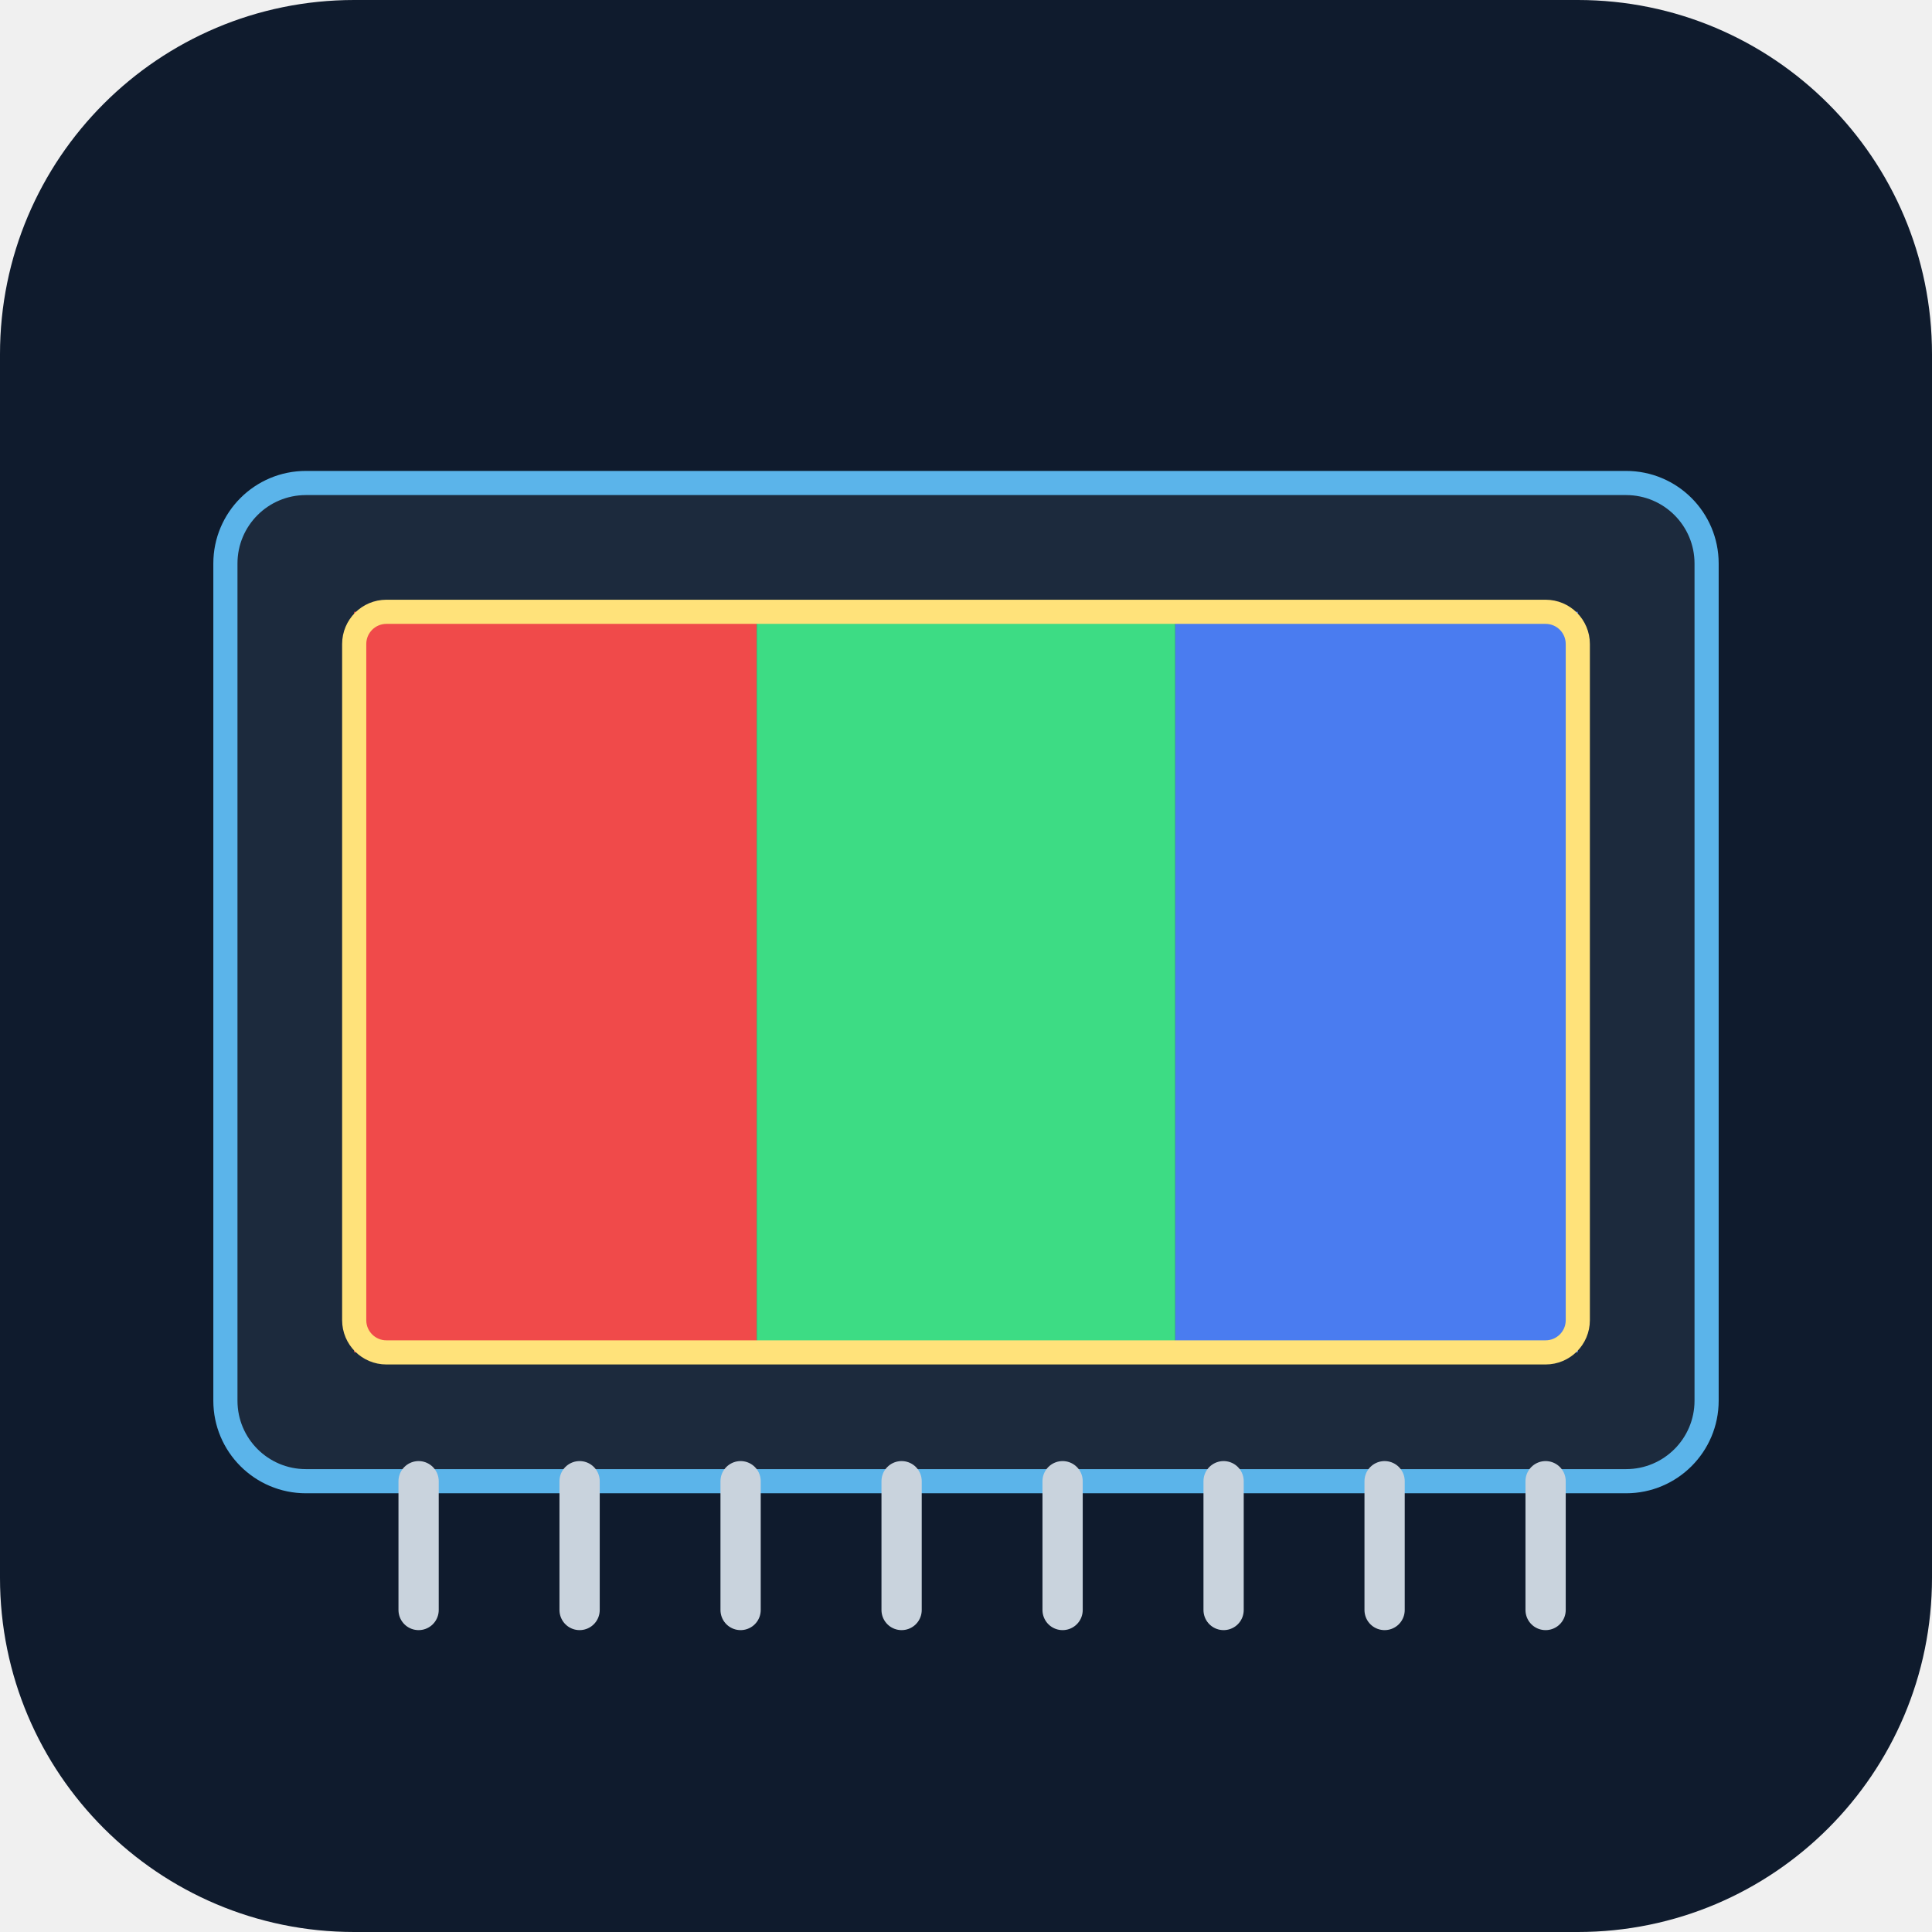
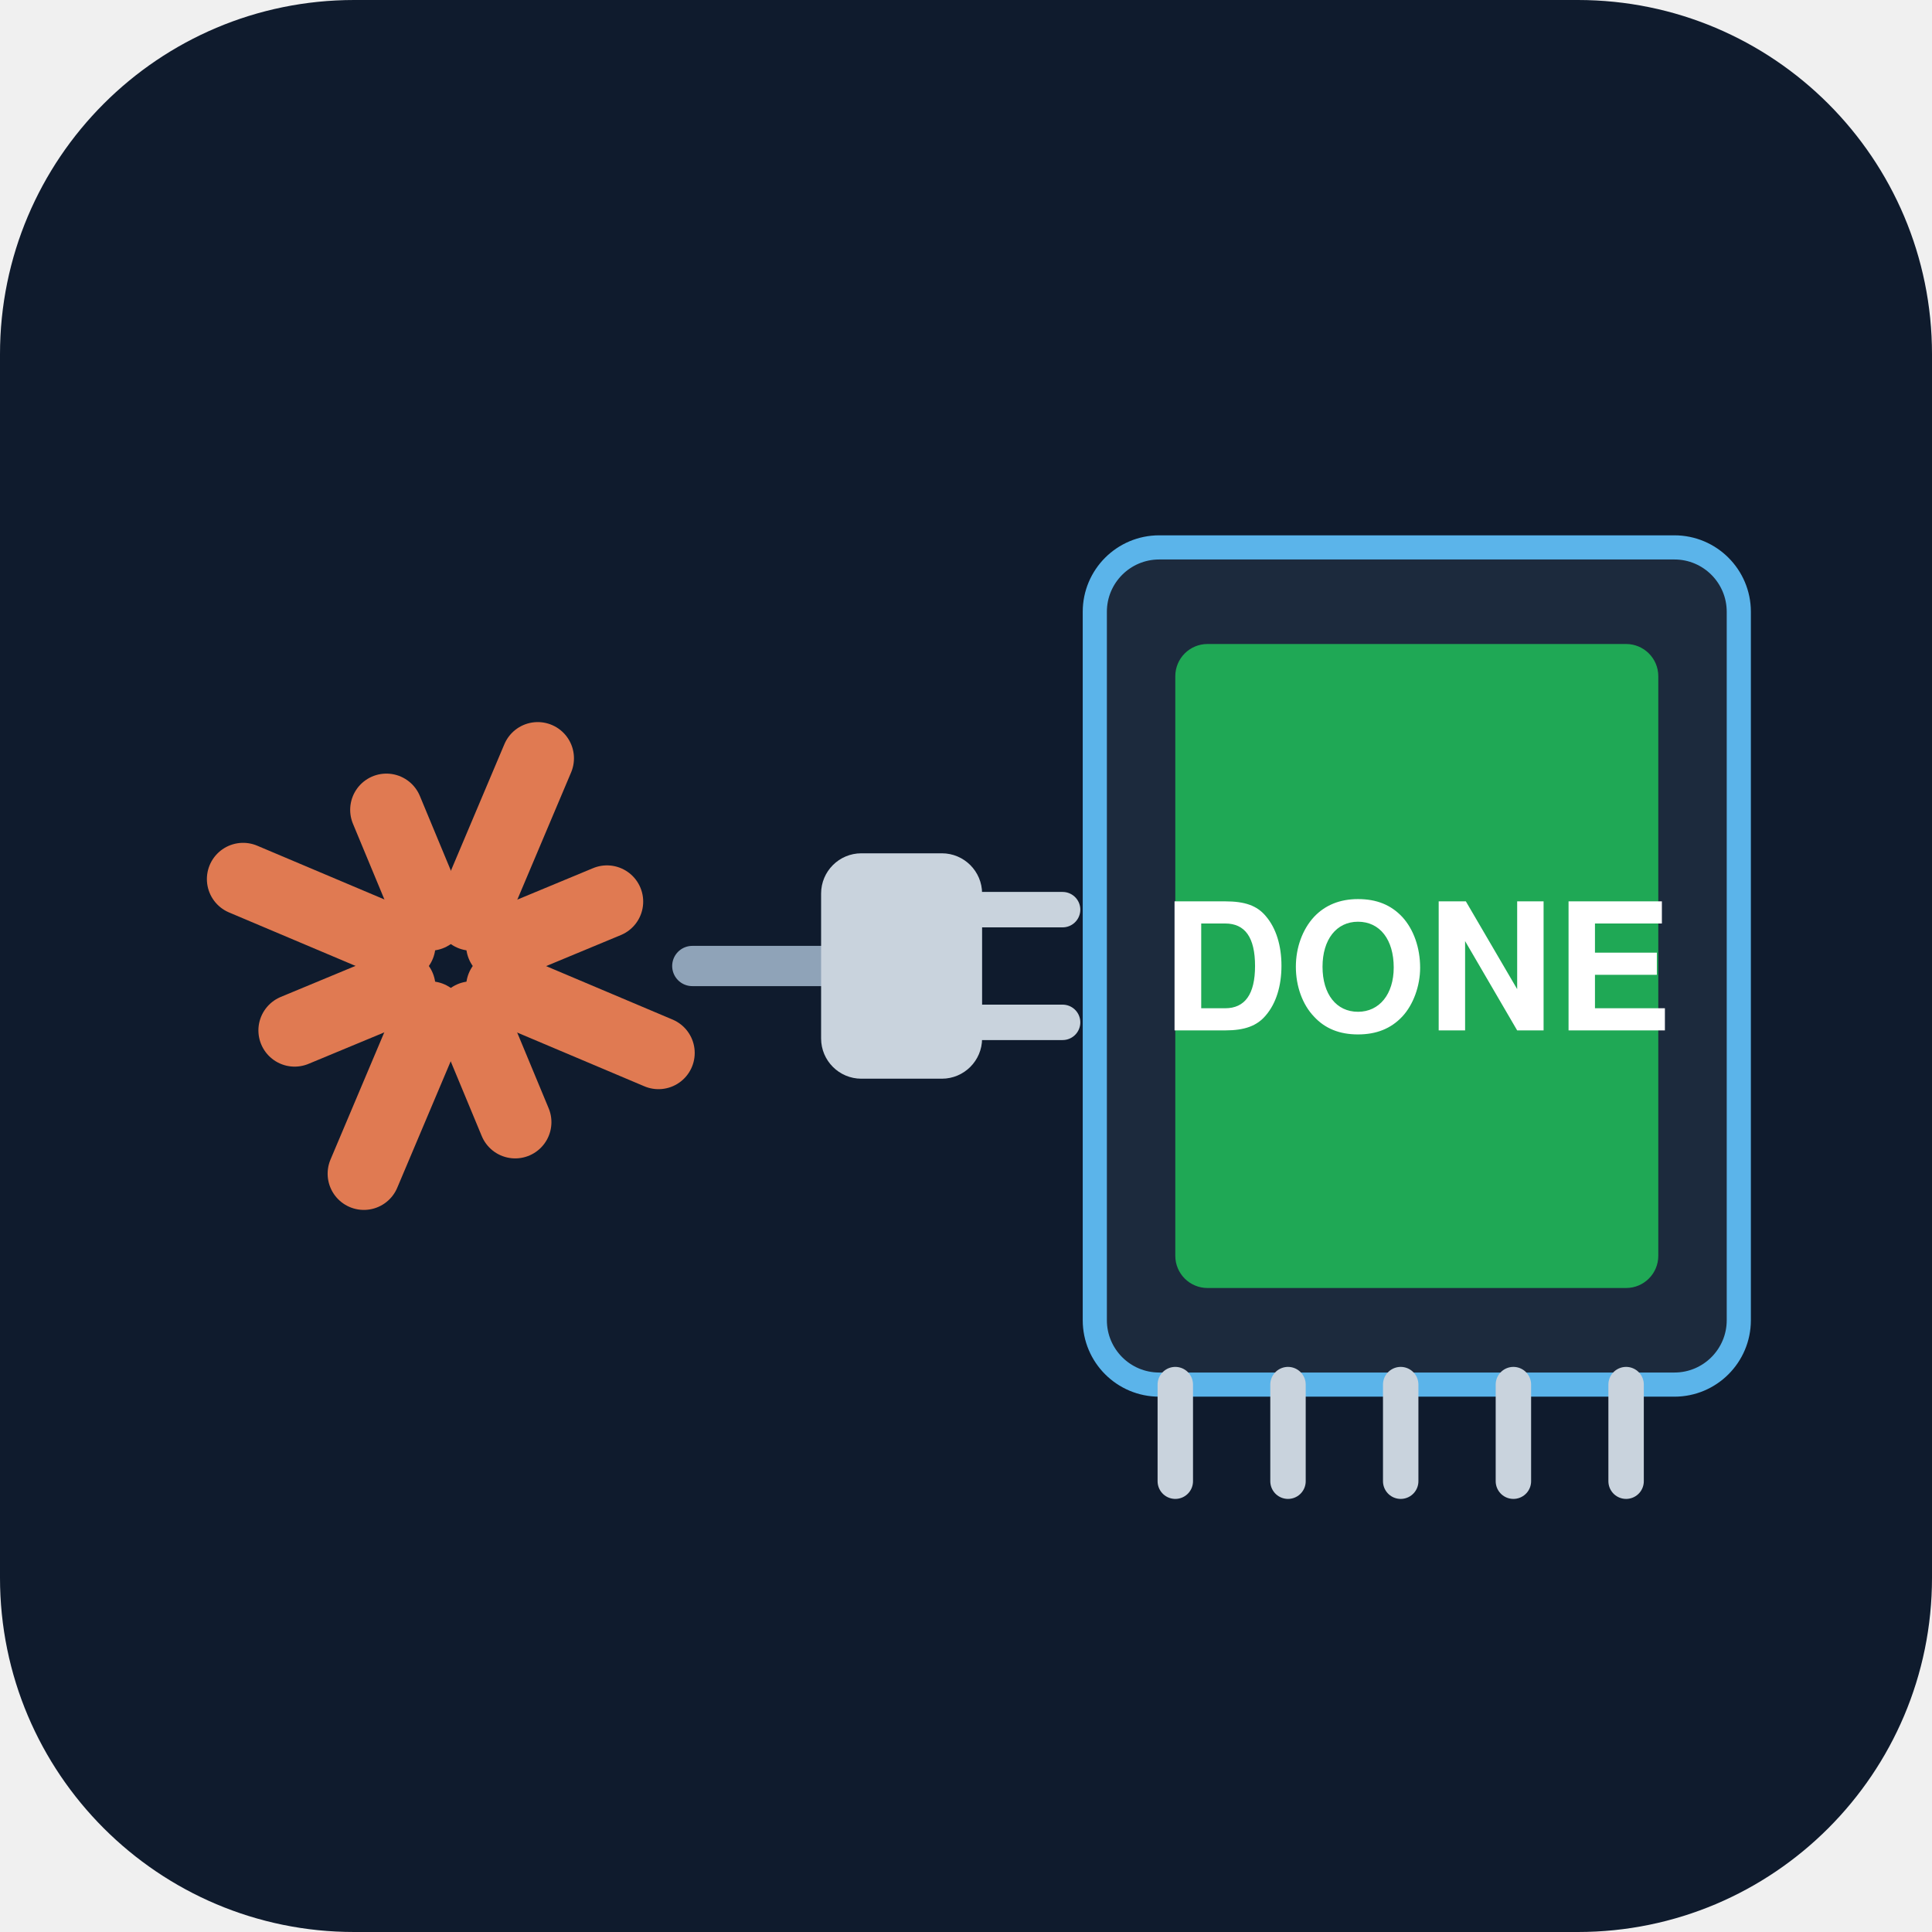
<svg xmlns="http://www.w3.org/2000/svg" viewBox="0 0 120 120" width="120" height="120" role="img">
  <rect width="120" height="120" rx="22" fill="#0f1b2d" />
-   <rect x="14" y="30" width="92" height="62" rx="5" fill="#1c2a3d" stroke="#5bb4ea" stroke-width="1.5" />
-   <rect x="22" y="38" width="76" height="46" rx="2" fill="#0a1220" />
-   <rect x="22" y="38" width="25" height="46" fill="#f04a4a" />
-   <rect x="47" y="38" width="26" height="46" fill="#3ddc84" />
-   <rect x="73" y="38" width="25" height="46" fill="#4a7cf0" />
-   <rect x="22" y="38" width="76" height="46" rx="2" fill="none" stroke="#ffe27a" stroke-width="1.5" />
-   <path d="M26,92 V100 M36,92 V100 M46,92 V100 M56,92 V100 M66,92 V100 M76,92 V100 M86,92 V100 M96,92 V100" stroke="#c9d3dd" stroke-width="2.5" stroke-linecap="round" />
+   <line x1="31.2" y1="61.3" x2="40.9" y2="65.4" stroke="#e07a52" stroke-width="4.5" stroke-linecap="round" />
+   <line x1="29.3" y1="63.2" x2="32.0" y2="69.7" stroke="#e07a52" stroke-width="4.5" stroke-linecap="round" />
+   <line x1="26.7" y1="63.2" x2="22.6" y2="72.9" stroke="#e07a52" stroke-width="4.5" stroke-linecap="round" />
+   <line x1="24.8" y1="61.3" x2="18.3" y2="64.0" stroke="#e07a52" stroke-width="4.5" stroke-linecap="round" />
+   <line x1="24.8" y1="58.7" x2="15.1" y2="54.6" stroke="#e07a52" stroke-width="4.5" stroke-linecap="round" />
+   <line x1="26.7" y1="56.8" x2="24.0" y2="50.3" stroke="#e07a52" stroke-width="4.5" stroke-linecap="round" />
+   <line x1="29.3" y1="56.8" x2="33.4" y2="47.1" stroke="#e07a52" stroke-width="4.5" stroke-linecap="round" />
+   <line x1="31.2" y1="58.7" x2="37.7" y2="56.0" stroke="#e07a52" stroke-width="4.5" stroke-linecap="round" />
+   <path d="M43,60 H52" stroke="#8fa3b8" stroke-width="2.5" stroke-linecap="round" />
+   <rect x="51" y="53" width="10" height="14" rx="2.5" fill="#c9d3dd" />
+   <path d="M61,56.5 H66 M61,63.5 H66" stroke="#c9d3dd" stroke-width="2.2" stroke-linecap="round" />
+   <rect x="68" y="34" width="40" height="52" rx="4" fill="#1c2a3d" stroke="#5bb4ea" stroke-width="1.5" />
+   <rect x="73" y="40" width="30" height="40" rx="2" fill="#1fa855" />
+   <text x="88" y="64" text-anchor="middle" font-family="Helvetica, Arial, sans-serif" font-size="11" font-weight="700" fill="#ffffff">DONE</text>
+   <path d="M73,86 V92 M80,86 V92 M87,86 V92 M94,86 V92 M101,86 V92" stroke="#c9d3dd" stroke-width="2.2" stroke-linecap="round" />
</svg>
